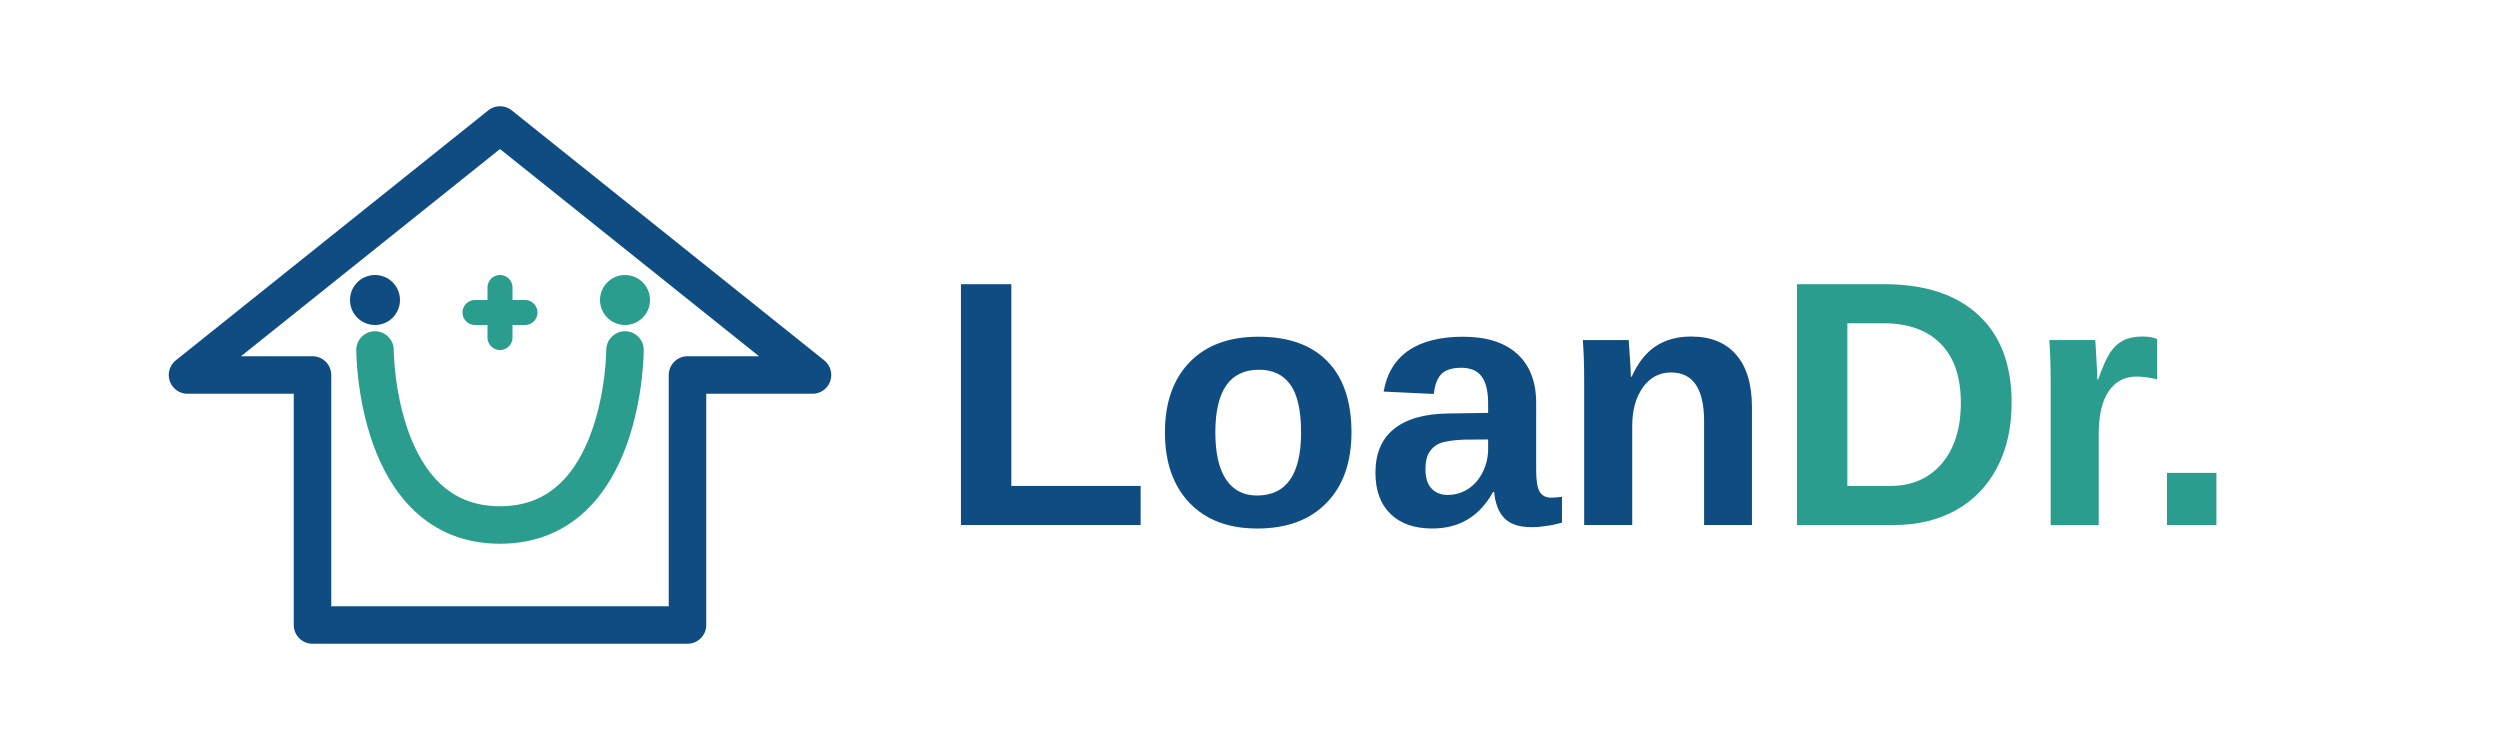
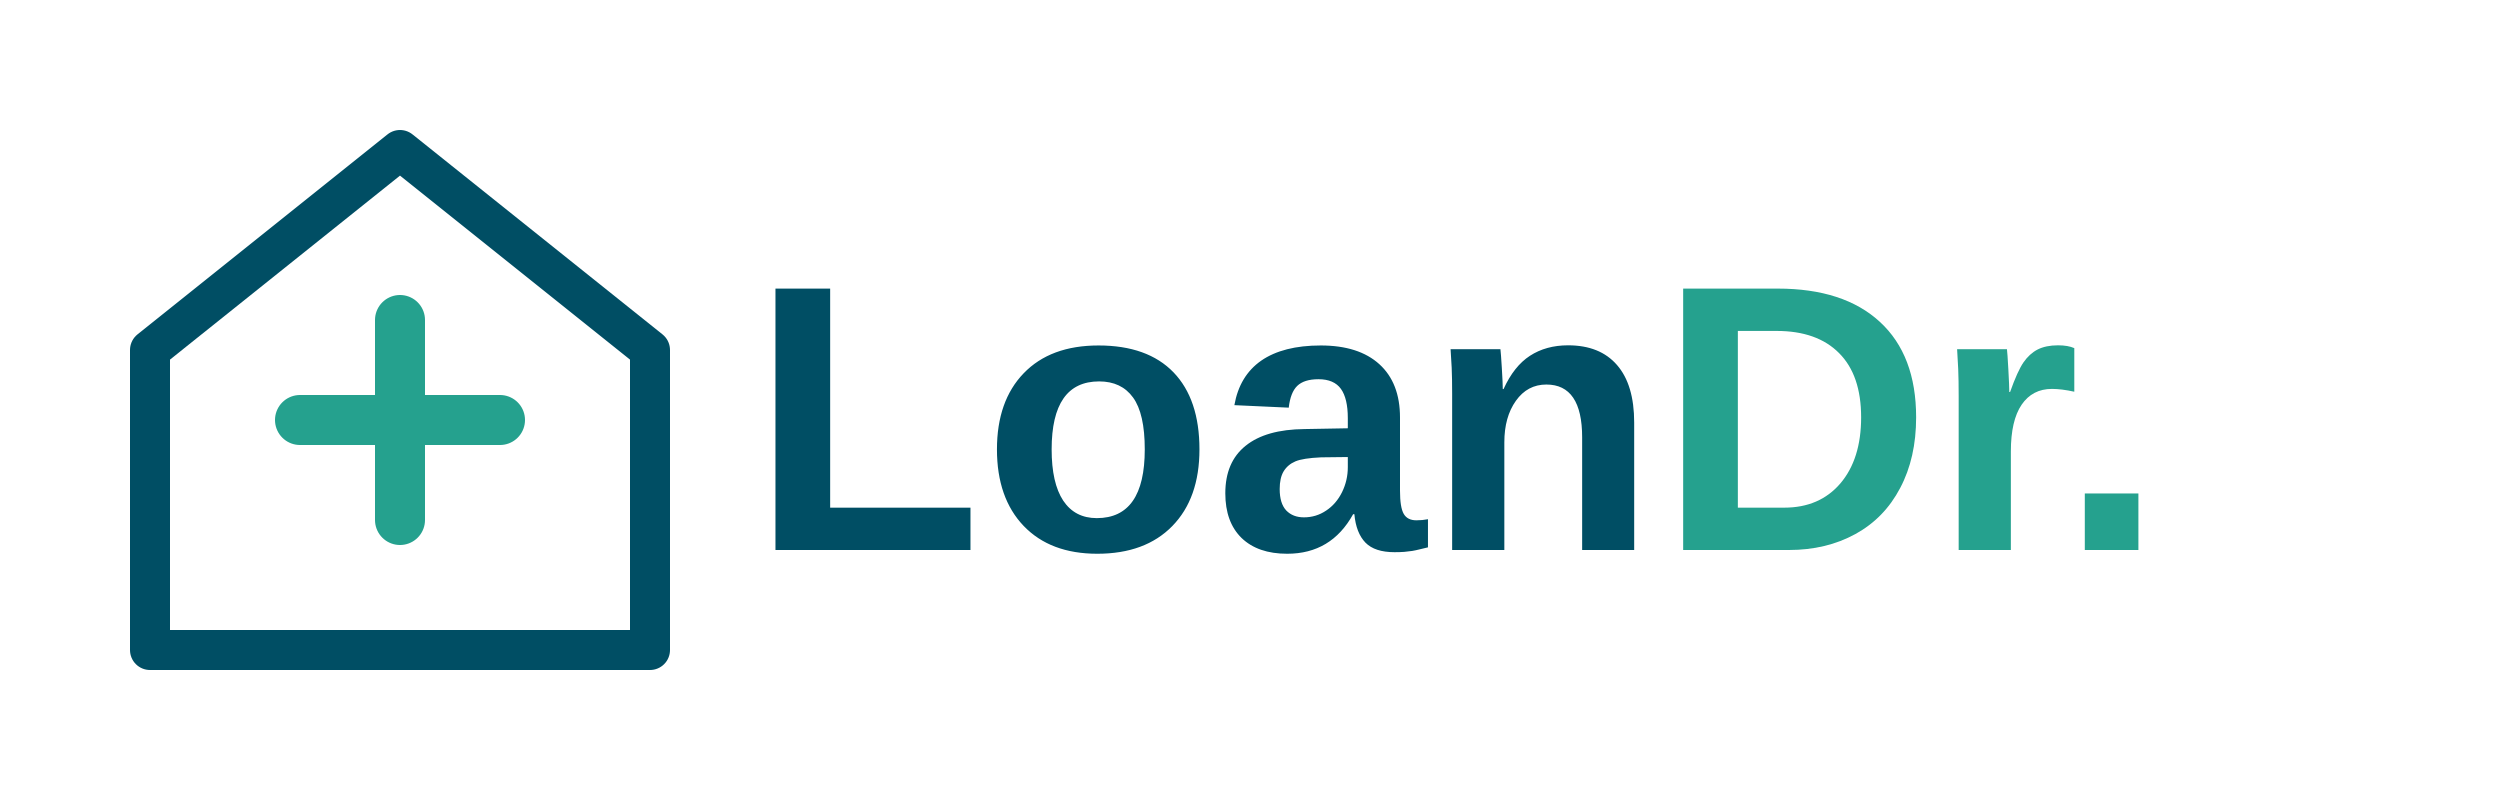
- <svg xmlns="http://www.w3.org/2000/svg" width="200" height="60" viewBox="0 0 200 60" fill="none">
-   <path d="M40 10 L15 30 H25 V50 H55 V30 H65 L40 10 Z" stroke="#0f4c81" stroke-width="3" stroke-linejoin="round" fill="none" />
-   <path d="M30 28 C30 28, 30 42, 40 42 C50 42, 50 28, 50 28" stroke="#2a9d8f" stroke-width="3" stroke-linecap="round" />
-   <circle cx="50" cy="24" r="2" fill="#2a9d8f" />
-   <circle cx="30" cy="24" r="2" fill="#0f4c81" />
-   <path d="M38 25 H42 M40 23 V27" stroke="#2a9d8f" stroke-width="2" stroke-linecap="round" />
-   <text x="75" y="42" font-family="Arial, sans-serif" font-size="28" font-weight="bold" fill="#0f4c81">Loan<tspan fill="#2a9d8f">Dr.</tspan>
+ <svg xmlns="http://www.w3.org/2000/svg" width="250" height="80" viewBox="0 0 250 80" fill="none">
+   <g transform="translate(10, 10)">
+     <path d="M30 5 L5 25 V55 H55 V25 L30 5 Z" stroke="#004e64" stroke-width="4" stroke-linejoin="round" fill="none" />
+     <path d="M30 22 V42 M20 32 H40" stroke="#25a18e" stroke-width="5" stroke-linecap="round" />
+   </g>
+   <text x="75" y="55" font-family="Segoe UI, Arial, sans-serif" font-size="38" font-weight="bold" fill="#004e64">
+     Loan<tspan fill="#25a18e">Dr.</tspan>
  </text>
</svg>
